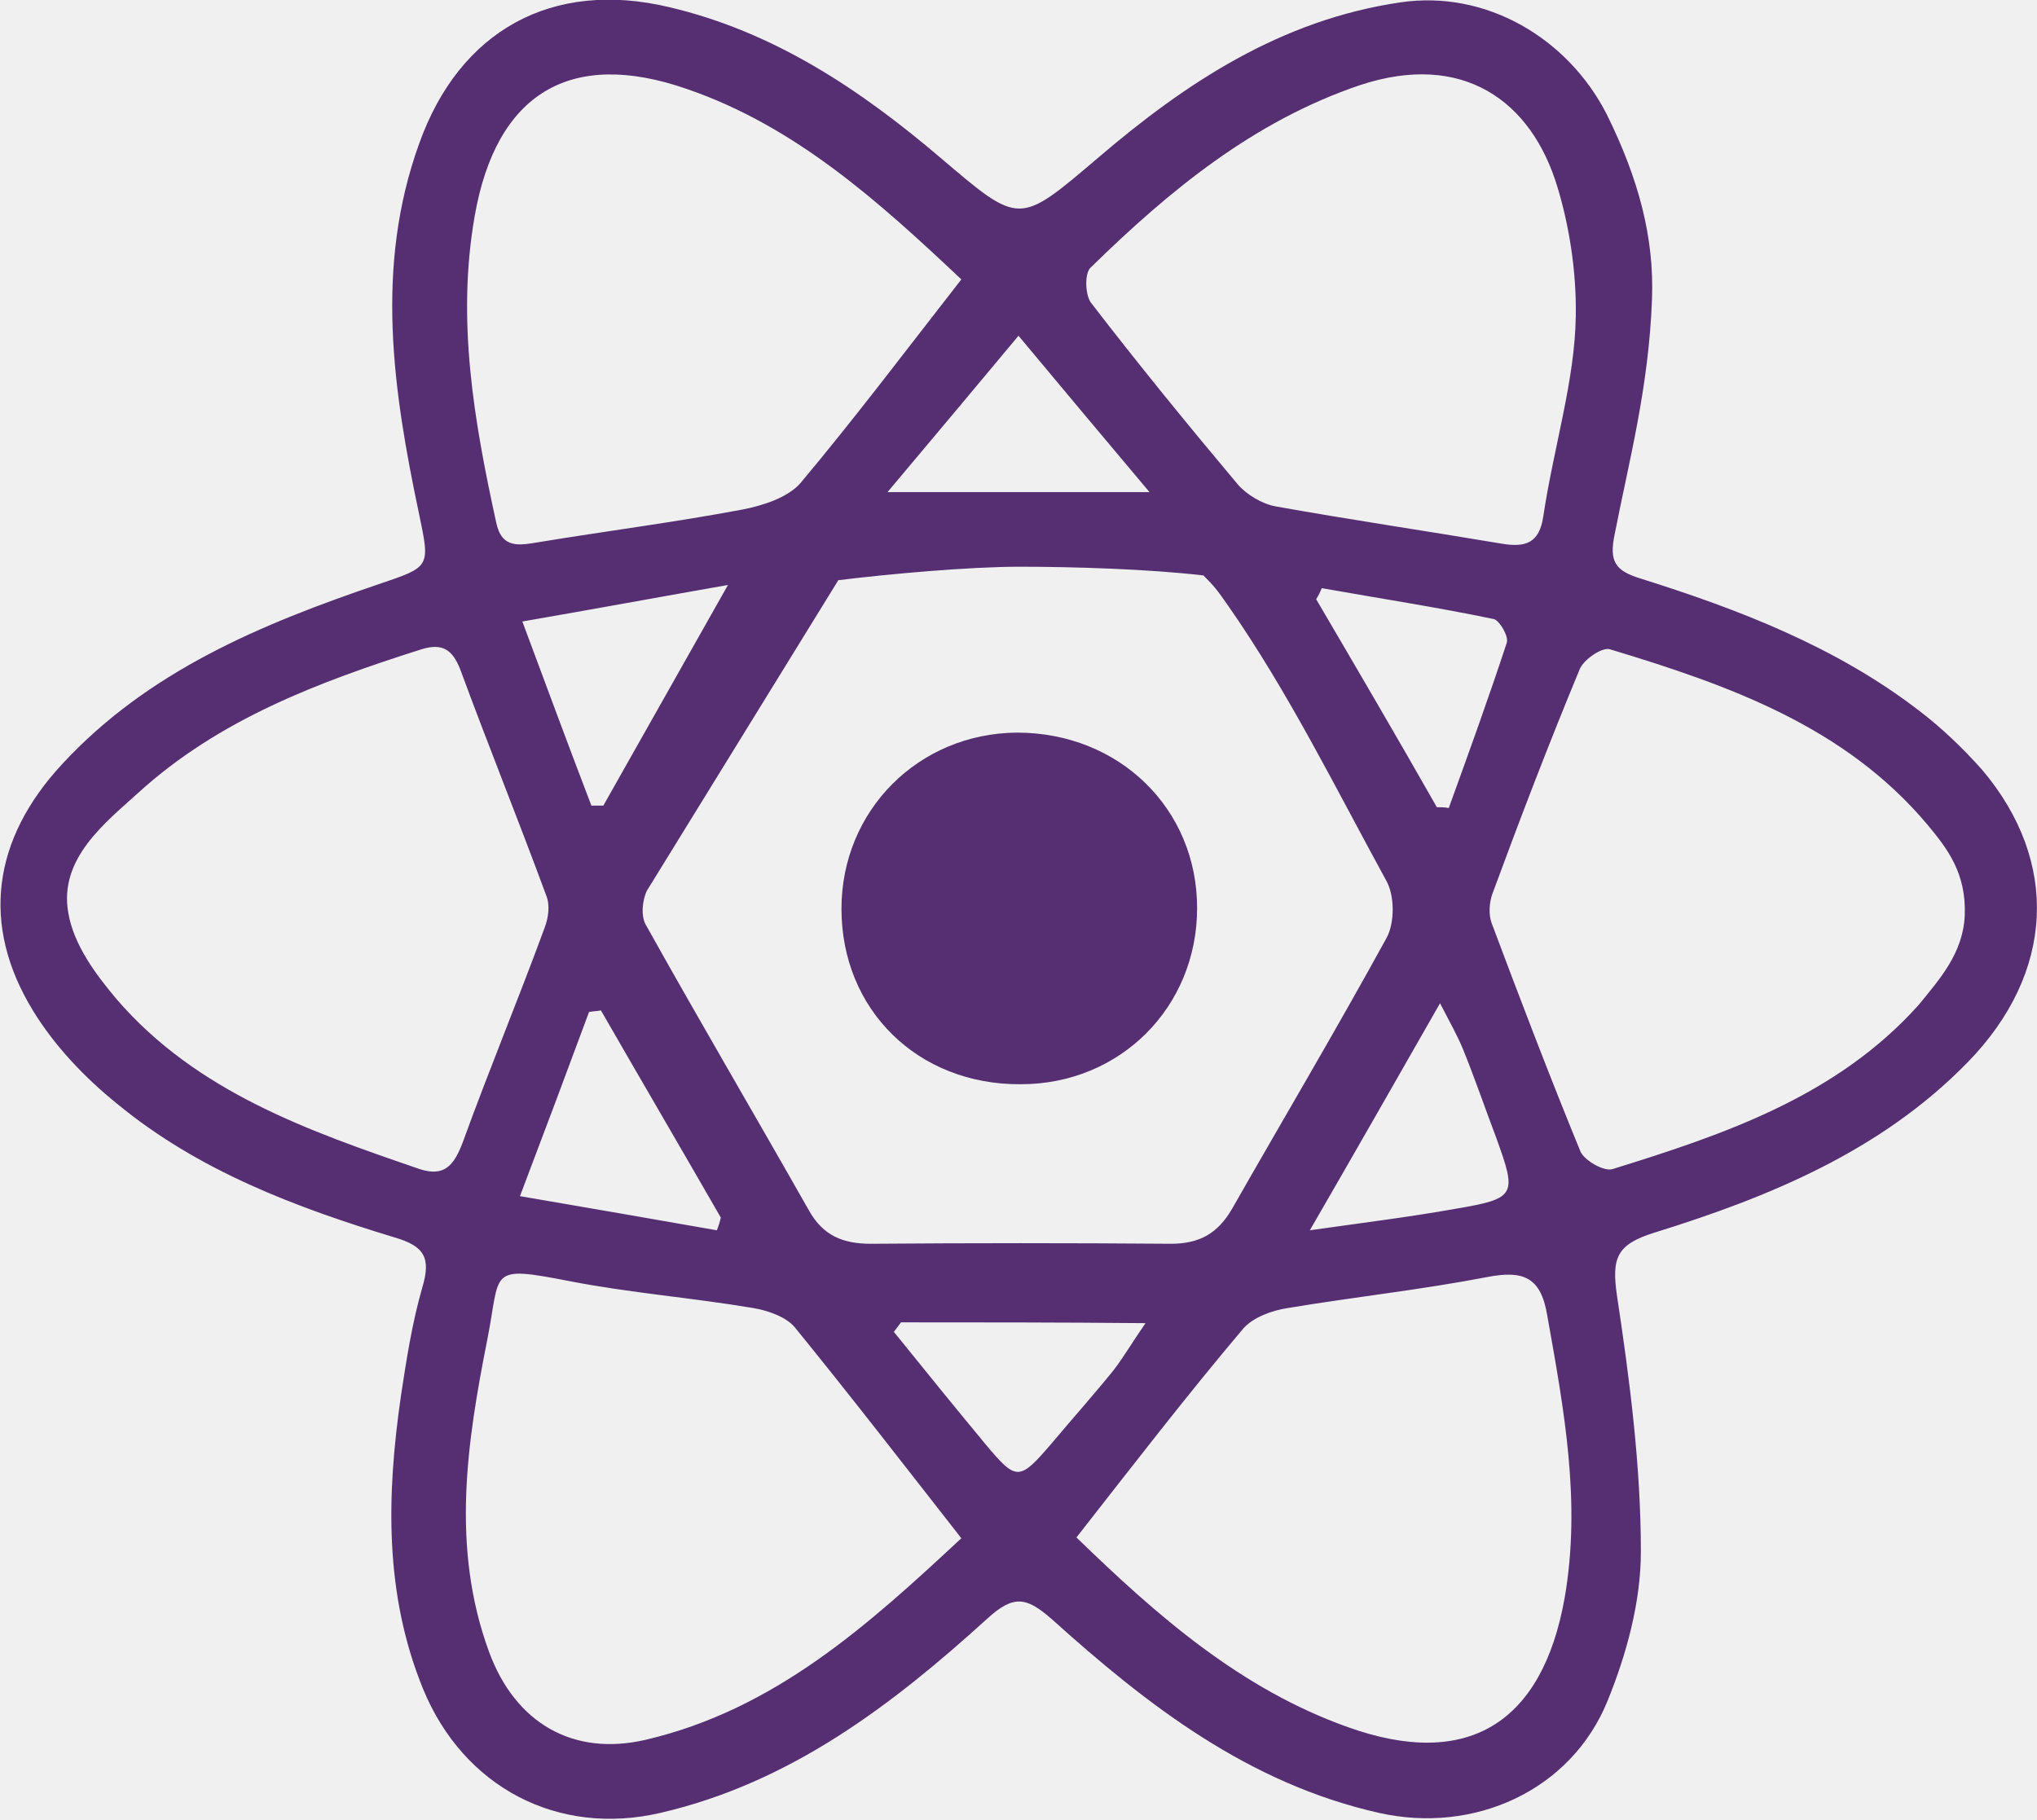
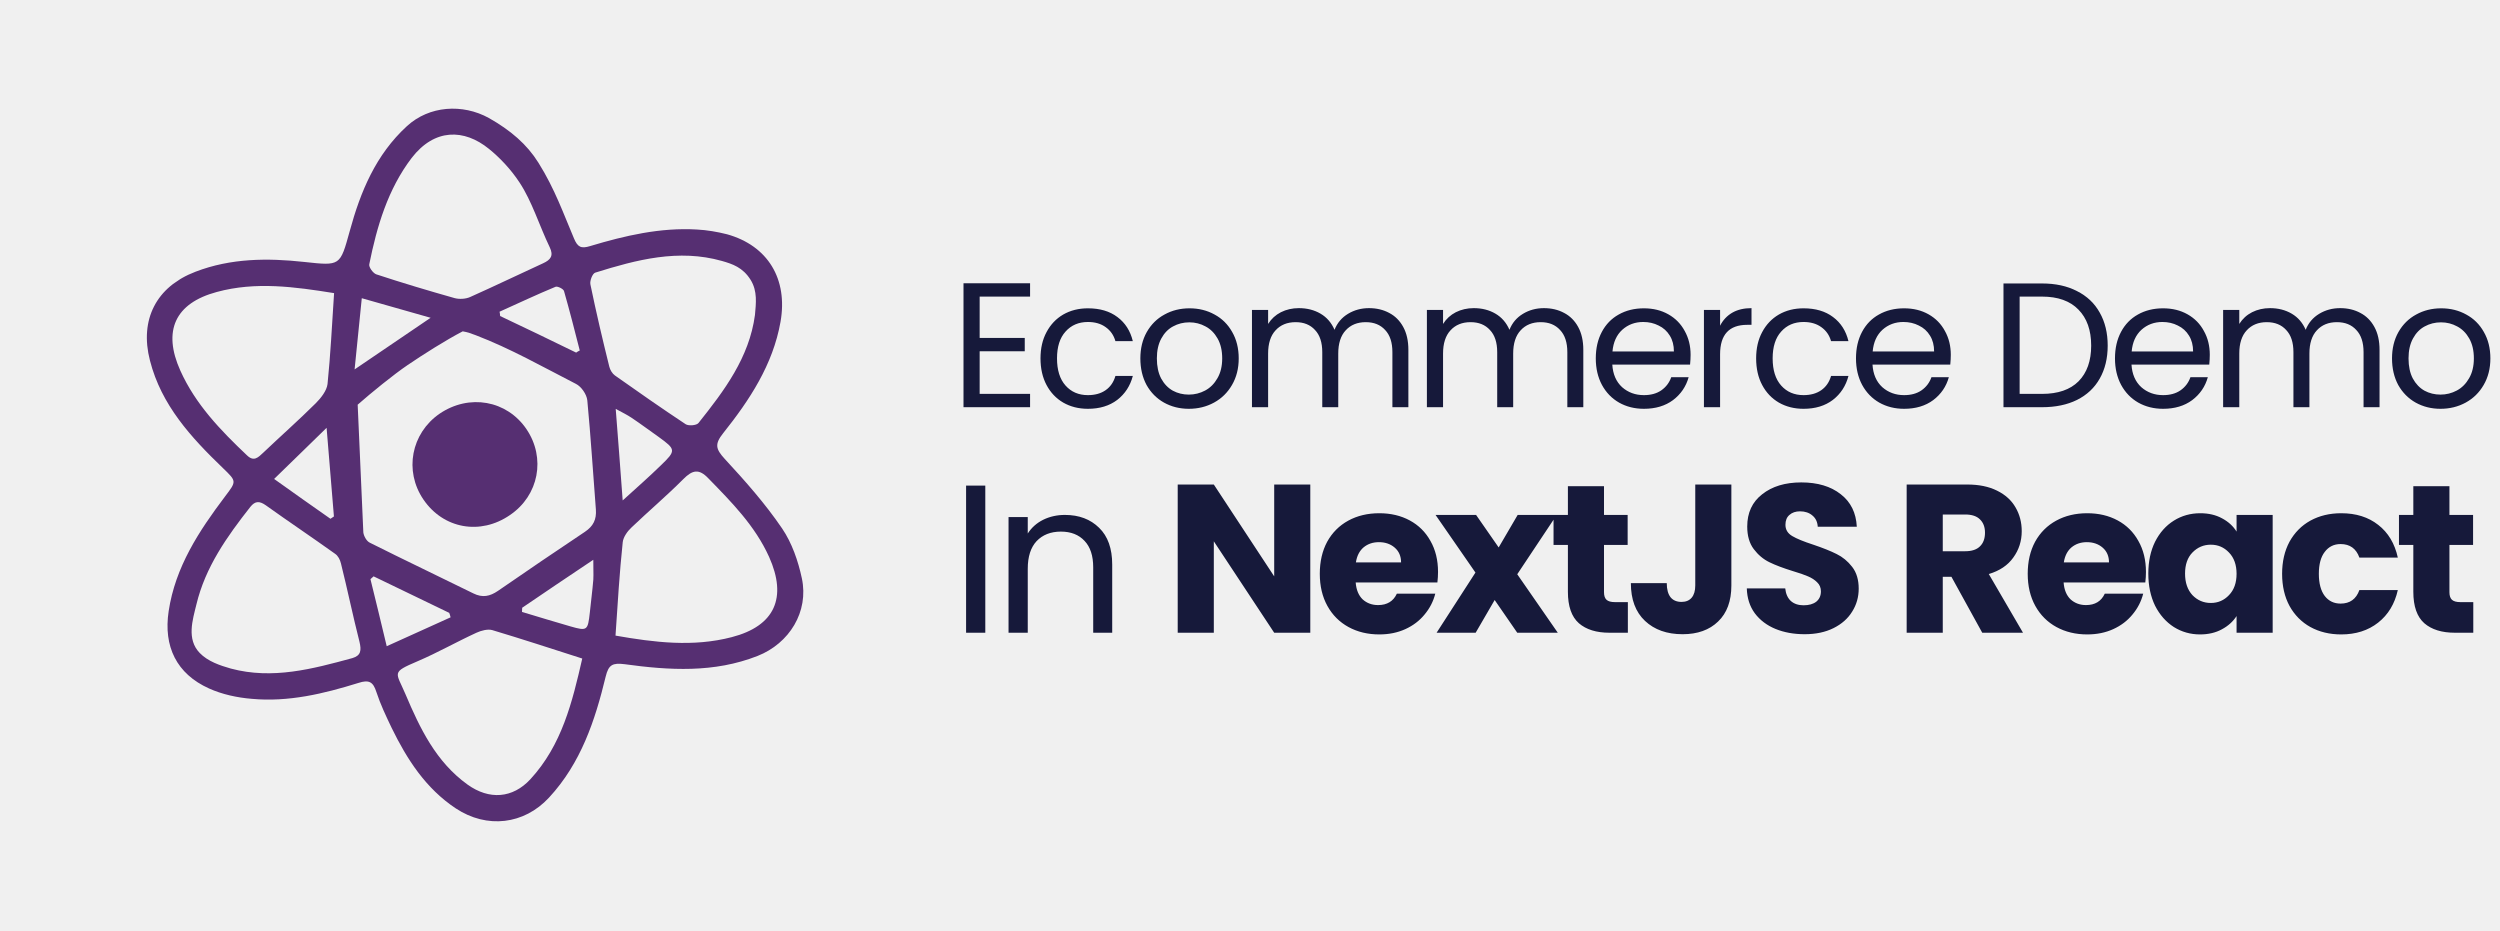
- <svg xmlns="http://www.w3.org/2000/svg" id="Layer_1" viewBox="0 0 256.6 229.2">
-   <style>.st0,.st1{fill:#562f72}</style>
-   <path class="st0" d="M208.1 37.7c-.4 11.1-2.9 20.4-4.7 29.6-.7 3.4 0 4.6 3.3 5.6 12.4 3.9 24.6 8.6 35 16.6 2.9 2.2 5.6 4.8 8 7.5 9.8 11.6 9.1 25.6-1.8 36.8-10.9 11.2-25 17-39.5 21.5-4.8 1.5-5.4 3.2-4.7 8 1.6 10.6 3 21.4 3 32.2 0 6.3-1.8 12.9-4.2 18.8-4.6 11.3-16.8 16.8-28.8 14.1-16.4-3.7-29.1-13.5-41.2-24.4-3.2-2.8-4.8-3.1-8.1-.1-12 10.9-24.8 20.7-41.2 24.5-12.9 3-24.8-3.2-29.9-15.6-4.9-12-4.6-24.4-2.8-36.9.7-4.6 1.4-9.2 2.7-13.7 1.1-3.7.3-5.2-3.5-6.3-12.5-3.8-24.7-8.4-34.9-16.8-4.1-3.3-7.9-7.3-10.6-11.7-6.7-10.9-5.1-21.7 3.6-31.1C18.7 84.5 33 78.6 47.7 73.6c6.5-2.2 6.5-2.1 5.1-8.8-3.3-15.6-5.6-31.2 0-46.7C57.9 3.8 69.6-2.6 84.3.9c13.2 3.1 24.1 10.4 34.2 19 10 8.5 9.8 8.5 19.8 0 11.1-9.5 23.1-17.4 38.1-19.6 10.8-1.6 21.1 4.5 26 14.1 4 8.1 6 15.5 5.7 23.3zM81.5 112.2c-.6 1.2-.8 3.3-.1 4.4 6.7 12 13.7 23.9 20.5 35.9 1.8 3.2 4.3 4.2 7.8 4.2 12.6-.1 25.2-.1 37.8 0 3.6 0 5.9-1.3 7.7-4.4 6.5-11.4 13.2-22.7 19.5-34.2 1-1.9 1-5.3-.1-7.2-6.4-11.7-12.3-23.7-19.9-34.6-1.4-2-1.7-2.4-3.1-3.8-6.8-.8-16.3-1.1-23.2-1.1-6.2 0-16.4.9-22.8 1.7m92.9-33.3c.1-5.8-.9-11.6-2.3-16.2-3.3-11-12-17.1-24.8-12.9-13.4 4.5-24.1 13.3-34 23-.8.7-.7 3.4 0 4.4 6 7.8 12.2 15.4 18.5 22.9 1.1 1.3 3.1 2.5 4.8 2.8 9.5 1.7 19 3.1 28.5 4.7 3 .5 4.7-.1 5.2-3.4 1.3-8.7 4-17.2 4.1-25.3zM8.6 115c.7 4.1 3.5 7.8 6.1 10.9 10.1 11.7 24.2 16.6 38.2 21.4 3.1 1 4.3-.5 5.4-3.4 3.3-9.1 7-18 10.3-27 .5-1.3.7-2.9.2-4.1-3.5-9.5-7.3-18.9-10.8-28.4-1-2.6-2.3-3.4-4.9-2.6-12.9 4.1-25.5 8.8-35.7 18.1-4.2 3.8-10 8.3-8.8 15.1zm127 78.7c10.2 9.9 20.7 19.1 34.2 23.9 15.1 5.4 24.5-.5 27.3-16.3 2.1-12.1-.1-23.8-2.2-35.6-.8-4.8-3-5.7-7.6-4.8-8.3 1.6-16.7 2.5-25.1 3.9-2 .3-4.4 1.2-5.6 2.6-7.1 8.4-13.8 17.1-21 26.3zM121.1 35.2c-10.4-9.8-20.9-19.3-34.6-24-14.7-5.1-24 .6-26.7 16-2.3 13.1-.1 25.8 2.7 38.6.7 3.4 2.9 2.9 5.4 2.5 8.5-1.4 17.1-2.5 25.6-4.1 2.6-.5 5.7-1.5 7.3-3.3 6.8-8.1 13.2-16.6 20.3-25.7zm0 158.6c-7.2-9.2-14-18-21-26.6-1.1-1.3-3.4-2.1-5.2-2.4-7.7-1.3-15.5-1.9-23.2-3.4-10.3-2-8.6-1.3-10.3 7.3-2.6 13.1-4.6 26.3.2 39.4 3.3 9 10.6 13.2 19.7 11.1 16.3-3.8 28.1-14.5 39.8-25.4zm126.4-78.5c.2-5.3-2.2-8.4-4.7-11.4-10.4-12.4-25.1-17.6-40-22.1-1-.3-3.3 1.3-3.8 2.5-3.9 9.4-7.5 18.8-11 28.3-.4 1.1-.5 2.6-.1 3.7 3.6 9.6 7.3 19.3 11.2 28.8.5 1.1 2.9 2.5 4 2.2 14.2-4.4 28.3-9.2 38.6-20.7 2.6-3.2 5.6-6.5 5.8-11.3zm-182 35.4c8.8 1.5 16.8 2.9 24.8 4.3.2-.5.4-1.1.5-1.6-5-8.7-10.1-17.4-15.1-26.1-.5.1-1 .1-1.5.2-2.7 7.3-5.4 14.5-8.7 23.2zm26.2-77c-8 1.4-17.2 3.1-25.9 4.6 3.2 8.6 5.9 15.9 8.7 23.2H76m89 53.5c7.1-1 12.7-1.7 18.3-2.7 7.7-1.3 7.8-1.7 5.2-8.9-1.4-3.7-2.7-7.5-4.2-11.2-.7-1.7-1.6-3.3-2.9-5.8-5.6 9.8-10.5 18.4-16.4 28.6zm16-53.3c.5 0 1 0 1.5.1 2.5-6.9 5-13.8 7.3-20.8.3-.8-.9-2.8-1.6-3-7.2-1.5-14.4-2.6-21.7-3.9-.2.5-.4.9-.7 1.4 5.1 8.7 10.2 17.4 15.2 26.2zm-67.5 64.9l-.9 1.2c3.8 4.7 7.6 9.4 11.5 14.1 4 4.8 4.3 4.7 8.5-.2 2.6-3.1 5.2-6 7.7-9.1 1.3-1.7 2.4-3.6 4-5.9-11-.1-20.9-.1-30.8-.1zM111.8 62h33c-5.9-7-10.9-13-16.5-19.7C122.7 49 117.7 55 111.8 62z" />
-   <path class="st1" d="M128.6 136.6c-13 .1-22.6-9.4-22.6-22.1 0-12.4 9.7-22.1 22.1-22.2 12.9 0 22.7 9.6 22.7 22.1 0 12.5-9.7 22.2-22.2 22.2z" />
+ <svg xmlns="http://www.w3.org/2000/svg" width="521" height="194" viewBox="0 0 521 194" fill="none">
+   <g clip-path="url(#clip0_2_11)">
+     <path d="M112.211 33.917C115.638 39.377 117.471 44.657 119.606 49.661C120.379 51.522 121.106 51.87 123.017 51.274C130.242 49.103 137.633 47.382 145.235 47.831C147.345 47.942 149.489 48.31 151.522 48.824C160.01 51.197 164.239 58.148 162.658 67.08C161.076 76.012 156.198 83.394 150.703 90.283C148.888 92.569 149.154 93.581 151.055 95.657C155.28 100.225 159.474 104.954 162.996 110.139C165.05 113.164 166.338 116.92 167.11 120.535C168.586 127.461 164.522 134.08 157.88 136.697C148.799 140.268 139.505 139.704 130.141 138.416C127.692 138.116 126.826 138.493 126.22 141.01C124.012 150.156 121.062 159.036 114.427 166.208C109.212 171.855 101.476 172.759 94.984 168.468C88.718 164.304 84.819 158.253 81.607 151.664C80.443 149.227 79.279 146.79 78.436 144.206C77.757 142.071 76.884 141.611 74.701 142.322C67.46 144.574 60.102 146.344 52.466 145.637C49.421 145.389 46.292 144.708 43.561 143.476C36.789 140.427 34.036 134.72 35.148 127.369C36.533 118.149 41.475 110.653 46.903 103.459C49.307 100.283 49.339 100.331 46.482 97.571C39.811 91.157 33.619 84.416 31.254 75.148C29.039 66.619 32.57 59.731 40.769 56.618C48.118 53.802 55.732 53.753 63.386 54.588C70.959 55.408 70.863 55.474 72.892 48.132C75.124 39.951 78.31 32.244 84.794 26.297C89.458 22.007 96.393 21.577 101.876 24.588C106.438 27.173 109.811 30.074 112.211 33.917V33.917ZM75.719 110.97C75.822 111.742 76.411 112.816 77.106 113.116C84.236 116.693 91.477 120.124 98.655 123.668C100.563 124.617 102.09 124.282 103.77 123.141C109.787 118.984 115.837 114.875 121.919 110.815C123.648 109.641 124.328 108.266 124.182 106.191C123.585 98.598 123.117 90.987 122.392 83.411C122.252 82.173 121.144 80.541 119.996 79.987C113.108 76.456 106.362 72.619 99.158 69.864C97.834 69.36 97.559 69.266 96.431 69.05C92.905 70.883 88.246 73.837 84.933 76.087C81.956 78.109 77.352 81.867 74.54 84.338L75.719 110.97ZM108.286 38.056C106.443 35.238 104.071 32.779 101.899 31.027C96.728 26.822 90.561 26.73 85.785 32.921C80.819 39.451 78.551 47.165 76.96 55.051C76.805 55.648 77.733 56.912 78.395 57.164C83.82 58.952 89.275 60.579 94.745 62.126C95.697 62.392 97.049 62.316 97.963 61.905C103.079 59.623 108.097 57.198 113.18 54.868C114.783 54.13 115.404 53.288 114.568 51.54C112.355 46.939 110.879 41.977 108.286 38.056V38.056ZM41.63 136.087C43.303 137.827 45.854 138.691 48.113 139.331C56.778 141.655 65.146 139.41 73.433 137.15C75.247 136.619 75.334 135.507 74.917 133.756C73.534 128.311 72.408 122.831 71.058 117.434C70.874 116.647 70.448 115.813 69.817 115.4C65.038 111.98 60.149 108.706 55.37 105.286C54.042 104.364 53.157 104.403 52.17 105.635C47.313 111.81 42.796 118.176 40.931 125.967C40.154 129.161 38.836 133.213 41.63 136.087V136.087ZM128.271 132.46C136.397 133.887 144.438 134.881 152.485 132.783C161.496 130.452 164.086 124.554 160.278 116.055C157.34 109.56 152.469 104.66 147.613 99.679C145.663 97.635 144.314 97.921 142.398 99.853C138.935 103.327 135.195 106.499 131.619 109.91C130.756 110.706 129.897 111.921 129.778 112.985C129.108 119.333 128.728 125.695 128.271 132.46V132.46ZM69.623 61.087C61.434 59.773 53.295 58.635 45.184 60.846C36.463 63.191 33.857 68.96 37.582 77.235C40.75 84.275 45.947 89.655 51.466 94.888C52.91 96.292 53.804 95.335 54.874 94.327C58.498 90.883 62.269 87.551 65.828 84.011C66.913 82.923 68.076 81.432 68.257 80.046C68.881 73.939 69.182 67.771 69.623 61.087V61.087ZM121.342 137.237C114.885 135.167 108.75 133.159 102.585 131.313C101.633 131.047 100.267 131.413 99.305 131.856C95.184 133.743 91.244 135.998 87.057 137.789C81.46 140.188 82.504 139.969 84.492 144.653C87.516 151.79 90.86 158.78 97.436 163.505C101.956 166.75 106.83 166.386 110.515 162.411C117.102 155.271 119.278 146.285 121.342 137.237ZM156.433 58.328C154.801 55.718 152.637 55.012 150.459 54.386C141.422 51.824 132.668 54.121 124.047 56.819C123.469 57.001 122.886 58.52 123.037 59.259C124.23 65.044 125.567 70.731 126.984 76.434C127.151 77.092 127.592 77.845 128.143 78.243C133.002 81.678 137.941 85.129 142.912 88.418C143.511 88.784 145.119 88.673 145.55 88.171C150.933 81.427 156.138 74.525 157.333 65.644C157.538 63.26 157.902 60.697 156.433 58.328ZM80.591 134.673C85.306 132.524 89.603 130.587 93.901 128.651C93.834 128.346 93.734 127.992 93.619 127.72C88.382 125.173 83.096 122.659 77.858 120.112C77.651 120.323 77.411 120.486 77.203 120.697C78.287 125.083 79.339 129.42 80.591 134.673V134.673ZM68.062 89.159C64.677 92.44 60.814 96.256 57.126 99.813C61.467 102.899 65.144 105.524 68.869 108.116L69.589 107.627L68.062 89.159ZM129.767 104.292C132.85 101.496 135.311 99.334 137.673 97.028C140.947 93.893 140.864 93.668 137.268 91.059C135.389 89.739 133.526 88.338 131.599 87.051C130.709 86.463 129.755 85.988 128.315 85.212C128.822 91.743 129.274 97.47 129.767 104.292V104.292ZM120.069 73.483C120.309 73.32 120.549 73.157 120.822 73.042C119.772 68.913 118.722 64.785 117.544 60.674C117.427 60.192 116.199 59.623 115.797 59.756C111.851 61.383 108.036 63.203 104.107 64.959C104.174 65.265 104.208 65.522 104.227 65.86C109.513 68.374 114.799 70.888 120.069 73.483V73.483ZM108.823 126.655L108.782 127.525C112.139 128.542 115.496 129.56 118.902 130.545C122.387 131.545 122.499 131.399 122.918 127.677C123.155 125.341 123.458 123.1 123.647 120.797C123.717 119.556 123.626 118.285 123.644 116.659C118.33 120.198 113.576 123.427 108.823 126.655V126.655ZM73.897 76.987L89.742 66.226C84.626 64.789 80.269 63.538 75.396 62.148C74.892 67.191 74.448 71.702 73.897 76.987Z" fill="#562F72" />
+     <path d="M106.29 107.327C100.081 111.614 92.374 110.183 88.232 104.086C84.189 98.132 85.683 90.311 91.604 86.22C97.798 82.013 105.634 83.427 109.71 89.428C113.786 95.43 112.292 103.251 106.29 107.327Z" fill="#562F72" />
+   </g>
+   <path d="M204.16 61.811V70.432H213.558V73.207H204.16V82.087H214.668V84.862H200.793V59.036H214.668V61.811H204.16ZM216.84 74.687C216.84 72.59 217.259 70.765 218.098 69.211C218.937 67.632 220.096 66.411 221.576 65.548C223.081 64.684 224.795 64.253 226.719 64.253C229.21 64.253 231.258 64.857 232.861 66.066C234.489 67.274 235.562 68.952 236.08 71.098H232.454C232.109 69.864 231.43 68.89 230.419 68.175C229.432 67.459 228.199 67.102 226.719 67.102C224.795 67.102 223.241 67.768 222.057 69.1C220.873 70.407 220.281 72.269 220.281 74.687C220.281 77.129 220.873 79.016 222.057 80.348C223.241 81.68 224.795 82.346 226.719 82.346C228.199 82.346 229.432 82 230.419 81.31C231.406 80.619 232.084 79.632 232.454 78.35H236.08C235.537 80.422 234.452 82.087 232.824 83.345C231.196 84.578 229.161 85.195 226.719 85.195C224.795 85.195 223.081 84.763 221.576 83.9C220.096 83.036 218.937 81.815 218.098 80.237C217.259 78.658 216.84 76.808 216.84 74.687ZM247.751 85.195C245.851 85.195 244.125 84.763 242.571 83.9C241.041 83.036 239.833 81.815 238.945 80.237C238.081 78.633 237.65 76.783 237.65 74.687C237.65 72.615 238.094 70.789 238.982 69.211C239.894 67.607 241.128 66.386 242.682 65.548C244.236 64.684 245.975 64.253 247.899 64.253C249.823 64.253 251.562 64.684 253.116 65.548C254.67 66.386 255.891 67.595 256.779 69.174C257.691 70.752 258.148 72.59 258.148 74.687C258.148 76.783 257.679 78.633 256.742 80.237C255.829 81.815 254.583 83.036 253.005 83.9C251.426 84.763 249.675 85.195 247.751 85.195ZM247.751 82.235C248.959 82.235 250.094 81.951 251.155 81.384C252.215 80.816 253.066 79.965 253.708 78.831C254.374 77.696 254.707 76.315 254.707 74.687C254.707 73.059 254.386 71.677 253.745 70.543C253.103 69.408 252.265 68.569 251.229 68.027C250.193 67.459 249.07 67.176 247.862 67.176C246.628 67.176 245.494 67.459 244.458 68.027C243.446 68.569 242.632 69.408 242.016 70.543C241.399 71.677 241.091 73.059 241.091 74.687C241.091 76.339 241.387 77.733 241.979 78.868C242.595 80.002 243.409 80.853 244.421 81.421C245.432 81.963 246.542 82.235 247.751 82.235ZM285.292 64.216C286.871 64.216 288.277 64.549 289.51 65.215C290.744 65.856 291.718 66.83 292.433 68.138C293.149 69.445 293.506 71.036 293.506 72.911V84.862H290.176V73.392C290.176 71.369 289.671 69.827 288.659 68.767C287.673 67.681 286.328 67.139 284.626 67.139C282.875 67.139 281.481 67.706 280.445 68.841C279.409 69.951 278.891 71.566 278.891 73.688V84.862H275.561V73.392C275.561 71.369 275.056 69.827 274.044 68.767C273.058 67.681 271.713 67.139 270.011 67.139C268.26 67.139 266.866 67.706 265.83 68.841C264.794 69.951 264.276 71.566 264.276 73.688V84.862H260.909V64.586H264.276V67.509C264.942 66.448 265.83 65.634 266.94 65.067C268.075 64.499 269.321 64.216 270.677 64.216C272.379 64.216 273.884 64.598 275.191 65.363C276.499 66.127 277.473 67.25 278.114 68.73C278.682 67.299 279.619 66.189 280.926 65.4C282.234 64.61 283.689 64.216 285.292 64.216ZM321.748 64.216C323.326 64.216 324.732 64.549 325.966 65.215C327.199 65.856 328.173 66.83 328.889 68.138C329.604 69.445 329.962 71.036 329.962 72.911V84.862H326.632V73.392C326.632 71.369 326.126 69.827 325.115 68.767C324.128 67.681 322.784 67.139 321.082 67.139C319.33 67.139 317.937 67.706 316.901 68.841C315.865 69.951 315.347 71.566 315.347 73.688V84.862H312.017V73.392C312.017 71.369 311.511 69.827 310.5 68.767C309.513 67.681 308.169 67.139 306.467 67.139C304.715 67.139 303.322 67.706 302.286 68.841C301.25 69.951 300.732 71.566 300.732 73.688V84.862H297.365V64.586H300.732V67.509C301.398 66.448 302.286 65.634 303.396 65.067C304.53 64.499 305.776 64.216 307.133 64.216C308.835 64.216 310.339 64.598 311.647 65.363C312.954 66.127 313.928 67.25 314.57 68.73C315.137 67.299 316.074 66.189 317.382 65.4C318.689 64.61 320.144 64.216 321.748 64.216ZM352.32 73.947C352.32 74.588 352.283 75.266 352.209 75.982H336.003C336.126 77.98 336.804 79.546 338.038 80.681C339.296 81.791 340.813 82.346 342.589 82.346C344.044 82.346 345.253 82.013 346.215 81.347C347.201 80.656 347.892 79.743 348.287 78.609H351.913C351.37 80.557 350.285 82.148 348.657 83.382C347.029 84.59 345.006 85.195 342.589 85.195C340.665 85.195 338.938 84.763 337.409 83.9C335.904 83.036 334.72 81.815 333.857 80.237C332.993 78.633 332.562 76.783 332.562 74.687C332.562 72.59 332.981 70.752 333.82 69.174C334.658 67.595 335.83 66.386 337.335 65.548C338.864 64.684 340.615 64.253 342.589 64.253C344.513 64.253 346.215 64.672 347.695 65.511C349.175 66.349 350.309 67.509 351.099 68.989C351.913 70.444 352.32 72.097 352.32 73.947ZM348.842 73.244C348.842 71.961 348.558 70.863 347.991 69.951C347.423 69.013 346.646 68.31 345.66 67.842C344.698 67.348 343.625 67.102 342.441 67.102C340.739 67.102 339.283 67.644 338.075 68.73C336.891 69.815 336.212 71.32 336.04 73.244H348.842ZM358.466 67.879C359.058 66.719 359.897 65.819 360.982 65.178C362.092 64.536 363.436 64.216 365.015 64.216V67.694H364.127C360.353 67.694 358.466 69.741 358.466 73.836V84.862H355.099V64.586H358.466V67.879ZM365.979 74.687C365.979 72.59 366.398 70.765 367.237 69.211C368.075 67.632 369.235 66.411 370.715 65.548C372.219 64.684 373.934 64.253 375.858 64.253C378.349 64.253 380.396 64.857 382 66.066C383.628 67.274 384.701 68.952 385.219 71.098H381.593C381.247 69.864 380.569 68.89 379.558 68.175C378.571 67.459 377.338 67.102 375.858 67.102C373.934 67.102 372.38 67.768 371.196 69.1C370.012 70.407 369.42 72.269 369.42 74.687C369.42 77.129 370.012 79.016 371.196 80.348C372.38 81.68 373.934 82.346 375.858 82.346C377.338 82.346 378.571 82 379.558 81.31C380.544 80.619 381.223 79.632 381.593 78.35H385.219C384.676 80.422 383.591 82.087 381.963 83.345C380.335 84.578 378.3 85.195 375.858 85.195C373.934 85.195 372.219 84.763 370.715 83.9C369.235 83.036 368.075 81.815 367.237 80.237C366.398 78.658 365.979 76.808 365.979 74.687ZM406.546 73.947C406.546 74.588 406.509 75.266 406.435 75.982H390.229C390.353 77.98 391.031 79.546 392.264 80.681C393.522 81.791 395.039 82.346 396.815 82.346C398.271 82.346 399.479 82.013 400.441 81.347C401.428 80.656 402.119 79.743 402.513 78.609H406.139C405.597 80.557 404.511 82.148 402.883 83.382C401.255 84.59 399.233 85.195 396.815 85.195C394.891 85.195 393.165 84.763 391.635 83.9C390.131 83.036 388.947 81.815 388.083 80.237C387.22 78.633 386.788 76.783 386.788 74.687C386.788 72.59 387.208 70.752 388.046 69.174C388.885 67.595 390.057 66.386 391.561 65.548C393.091 64.684 394.842 64.253 396.815 64.253C398.739 64.253 400.441 64.672 401.921 65.511C403.401 66.349 404.536 67.509 405.325 68.989C406.139 70.444 406.546 72.097 406.546 73.947ZM403.068 73.244C403.068 71.961 402.785 70.863 402.217 69.951C401.65 69.013 400.873 68.31 399.886 67.842C398.924 67.348 397.851 67.102 396.667 67.102C394.965 67.102 393.51 67.644 392.301 68.73C391.117 69.815 390.439 71.32 390.266 73.244H403.068ZM425.554 59.073C428.366 59.073 430.796 59.603 432.843 60.664C434.915 61.7 436.494 63.192 437.579 65.141C438.689 67.089 439.244 69.383 439.244 72.023C439.244 74.662 438.689 76.956 437.579 78.905C436.494 80.829 434.915 82.309 432.843 83.345C430.796 84.356 428.366 84.862 425.554 84.862H417.525V59.073H425.554ZM425.554 82.087C428.884 82.087 431.425 81.211 433.176 79.46C434.927 77.684 435.803 75.205 435.803 72.023C435.803 68.816 434.915 66.312 433.139 64.512C431.388 62.711 428.859 61.811 425.554 61.811H420.892V82.087H425.554ZM460.52 73.947C460.52 74.588 460.483 75.266 460.409 75.982H444.203C444.326 77.98 445.005 79.546 446.238 80.681C447.496 81.791 449.013 82.346 450.789 82.346C452.244 82.346 453.453 82.013 454.415 81.347C455.402 80.656 456.092 79.743 456.487 78.609H460.113C459.57 80.557 458.485 82.148 456.857 83.382C455.229 84.59 453.206 85.195 450.789 85.195C448.865 85.195 447.138 84.763 445.609 83.9C444.104 83.036 442.92 81.815 442.057 80.237C441.194 78.633 440.762 76.783 440.762 74.687C440.762 72.59 441.181 70.752 442.02 69.174C442.859 67.595 444.03 66.386 445.535 65.548C447.064 64.684 448.816 64.253 450.789 64.253C452.713 64.253 454.415 64.672 455.895 65.511C457.375 66.349 458.51 67.509 459.299 68.989C460.113 70.444 460.52 72.097 460.52 73.947ZM457.042 73.244C457.042 71.961 456.758 70.863 456.191 69.951C455.624 69.013 454.847 68.31 453.86 67.842C452.898 67.348 451.825 67.102 450.641 67.102C448.939 67.102 447.484 67.644 446.275 68.73C445.091 69.815 444.413 71.32 444.24 73.244H457.042ZM487.682 64.216C489.261 64.216 490.667 64.549 491.9 65.215C493.134 65.856 494.108 66.83 494.823 68.138C495.539 69.445 495.896 71.036 495.896 72.911V84.862H492.566V73.392C492.566 71.369 492.061 69.827 491.049 68.767C490.063 67.681 488.718 67.139 487.016 67.139C485.265 67.139 483.871 67.706 482.835 68.841C481.799 69.951 481.281 71.566 481.281 73.688V84.862H477.951V73.392C477.951 71.369 477.446 69.827 476.434 68.767C475.448 67.681 474.103 67.139 472.401 67.139C470.65 67.139 469.256 67.706 468.22 68.841C467.184 69.951 466.666 71.566 466.666 73.688V84.862H463.299V64.586H466.666V67.509C467.332 66.448 468.22 65.634 469.33 65.067C470.465 64.499 471.711 64.216 473.067 64.216C474.769 64.216 476.274 64.598 477.581 65.363C478.889 66.127 479.863 67.25 480.504 68.73C481.072 67.299 482.009 66.189 483.316 65.4C484.624 64.61 486.079 64.216 487.682 64.216ZM508.598 85.195C506.698 85.195 504.972 84.763 503.418 83.9C501.888 83.036 500.68 81.815 499.792 80.237C498.928 78.633 498.497 76.783 498.497 74.687C498.497 72.615 498.941 70.789 499.829 69.211C500.741 67.607 501.975 66.386 503.529 65.548C505.083 64.684 506.822 64.253 508.746 64.253C510.67 64.253 512.409 64.684 513.963 65.548C515.517 66.386 516.738 67.595 517.626 69.174C518.538 70.752 518.995 72.59 518.995 74.687C518.995 76.783 518.526 78.633 517.589 80.237C516.676 81.815 515.43 83.036 513.852 83.9C512.273 84.763 510.522 85.195 508.598 85.195ZM508.598 82.235C509.806 82.235 510.941 81.951 512.002 81.384C513.062 80.816 513.913 79.965 514.555 78.831C515.221 77.696 515.554 76.315 515.554 74.687C515.554 73.059 515.233 71.677 514.592 70.543C513.95 69.408 513.112 68.569 512.076 68.027C511.04 67.459 509.917 67.176 508.709 67.176C507.475 67.176 506.341 67.459 505.305 68.027C504.293 68.569 503.479 69.408 502.863 70.543C502.246 71.677 501.938 73.059 501.938 74.687C501.938 76.339 502.234 77.733 502.826 78.868C503.442 80.002 504.256 80.853 505.268 81.421C506.279 81.963 507.389 82.235 508.598 82.235ZM205.336 101.194V131.862H201.332V101.194H205.336ZM221.928 107.31C224.862 107.31 227.238 108.204 229.056 109.994C230.875 111.754 231.784 114.306 231.784 117.65V131.862H227.824V118.222C227.824 115.816 227.223 113.983 226.02 112.722C224.818 111.431 223.175 110.786 221.092 110.786C218.98 110.786 217.294 111.446 216.032 112.766C214.8 114.086 214.184 116.007 214.184 118.53V131.862H210.18V107.75H214.184V111.182C214.976 109.95 216.047 108.996 217.396 108.322C218.775 107.647 220.286 107.31 221.928 107.31ZM273.067 131.862H265.543L252.959 112.81V131.862H245.435V100.974H252.959L265.543 120.114V100.974H273.067V131.862ZM299.685 119.19C299.685 119.894 299.641 120.627 299.553 121.39H282.525C282.643 122.915 283.127 124.088 283.977 124.91C284.857 125.702 285.928 126.098 287.189 126.098C289.067 126.098 290.372 125.306 291.105 123.722H299.113C298.703 125.335 297.955 126.787 296.869 128.078C295.813 129.368 294.479 130.38 292.865 131.114C291.252 131.847 289.448 132.214 287.453 132.214C285.048 132.214 282.907 131.7 281.029 130.674C279.152 129.647 277.685 128.18 276.629 126.274C275.573 124.367 275.045 122.138 275.045 119.586C275.045 117.034 275.559 114.804 276.585 112.898C277.641 110.991 279.108 109.524 280.985 108.498C282.863 107.471 285.019 106.958 287.453 106.958C289.829 106.958 291.941 107.456 293.789 108.454C295.637 109.451 297.075 110.874 298.101 112.722C299.157 114.57 299.685 116.726 299.685 119.19ZM291.985 117.21C291.985 115.919 291.545 114.892 290.665 114.13C289.785 113.367 288.685 112.986 287.365 112.986C286.104 112.986 285.033 113.352 284.153 114.086C283.303 114.819 282.775 115.86 282.569 117.21H291.985ZM316.195 131.862L311.487 125.042L307.527 131.862H299.387L307.483 119.322L299.167 107.31H307.615L312.323 114.086L316.283 107.31H324.423L316.195 119.674L324.643 131.862H316.195ZM339.246 125.482V131.862H335.418C332.69 131.862 330.563 131.202 329.038 129.882C327.512 128.532 326.75 126.347 326.75 123.326V113.558H323.758V107.31H326.75V101.326H334.274V107.31H339.202V113.558H334.274V123.414C334.274 124.147 334.45 124.675 334.802 124.998C335.154 125.32 335.74 125.482 336.562 125.482H339.246ZM360.817 100.974V122.006C360.817 125.262 359.893 127.77 358.045 129.53C356.226 131.29 353.762 132.17 350.653 132.17C347.397 132.17 344.786 131.246 342.821 129.398C340.855 127.55 339.873 124.924 339.873 121.522H347.353C347.353 122.812 347.617 123.795 348.145 124.47C348.673 125.115 349.435 125.438 350.433 125.438C351.342 125.438 352.046 125.144 352.545 124.558C353.043 123.971 353.293 123.12 353.293 122.006V100.974H360.817ZM376.09 132.17C373.832 132.17 371.808 131.803 370.018 131.07C368.229 130.336 366.792 129.251 365.706 127.814C364.65 126.376 364.093 124.646 364.034 122.622H372.042C372.16 123.766 372.556 124.646 373.23 125.262C373.905 125.848 374.785 126.142 375.87 126.142C376.985 126.142 377.865 125.892 378.51 125.394C379.156 124.866 379.478 124.147 379.478 123.238C379.478 122.475 379.214 121.844 378.686 121.346C378.188 120.847 377.557 120.436 376.794 120.114C376.061 119.791 375.005 119.424 373.626 119.014C371.632 118.398 370.004 117.782 368.742 117.166C367.481 116.55 366.396 115.64 365.486 114.438C364.577 113.235 364.122 111.666 364.122 109.73C364.122 106.855 365.164 104.611 367.246 102.998C369.329 101.355 372.042 100.534 375.386 100.534C378.789 100.534 381.532 101.355 383.614 102.998C385.697 104.611 386.812 106.87 386.958 109.774H378.818C378.76 108.776 378.393 107.999 377.718 107.442C377.044 106.855 376.178 106.562 375.122 106.562C374.213 106.562 373.48 106.811 372.922 107.31C372.365 107.779 372.086 108.468 372.086 109.378C372.086 110.375 372.556 111.152 373.494 111.71C374.433 112.267 375.9 112.868 377.894 113.514C379.889 114.188 381.502 114.834 382.734 115.45C383.996 116.066 385.081 116.96 385.99 118.134C386.9 119.307 387.354 120.818 387.354 122.666C387.354 124.426 386.9 126.024 385.99 127.462C385.11 128.899 383.82 130.043 382.118 130.894C380.417 131.744 378.408 132.17 376.09 132.17ZM413.101 131.862L406.677 120.202H404.873V131.862H397.349V100.974H409.977C412.411 100.974 414.479 101.399 416.181 102.25C417.911 103.1 419.202 104.274 420.053 105.77C420.903 107.236 421.329 108.879 421.329 110.698C421.329 112.751 420.742 114.584 419.569 116.198C418.425 117.811 416.723 118.955 414.465 119.63L421.593 131.862H413.101ZM404.873 114.878H409.537C410.915 114.878 411.942 114.54 412.617 113.866C413.321 113.191 413.673 112.238 413.673 111.006C413.673 109.832 413.321 108.908 412.617 108.234C411.942 107.559 410.915 107.222 409.537 107.222H404.873V114.878ZM447.216 119.19C447.216 119.894 447.172 120.627 447.084 121.39H430.056C430.173 122.915 430.657 124.088 431.508 124.91C432.388 125.702 433.459 126.098 434.72 126.098C436.597 126.098 437.903 125.306 438.636 123.722H446.644C446.233 125.335 445.485 126.787 444.4 128.078C443.344 129.368 442.009 130.38 440.396 131.114C438.783 131.847 436.979 132.214 434.984 132.214C432.579 132.214 430.437 131.7 428.56 130.674C426.683 129.647 425.216 128.18 424.16 126.274C423.104 124.367 422.576 122.138 422.576 119.586C422.576 117.034 423.089 114.804 424.116 112.898C425.172 110.991 426.639 109.524 428.516 108.498C430.393 107.471 432.549 106.958 434.984 106.958C437.36 106.958 439.472 107.456 441.32 108.454C443.168 109.451 444.605 110.874 445.632 112.722C446.688 114.57 447.216 116.726 447.216 119.19ZM439.516 117.21C439.516 115.919 439.076 114.892 438.196 114.13C437.316 113.367 436.216 112.986 434.896 112.986C433.635 112.986 432.564 113.352 431.684 114.086C430.833 114.819 430.305 115.86 430.1 117.21H439.516ZM447.709 119.542C447.709 117.019 448.178 114.804 449.117 112.898C450.085 110.991 451.39 109.524 453.033 108.498C454.676 107.471 456.509 106.958 458.533 106.958C460.264 106.958 461.774 107.31 463.065 108.014C464.385 108.718 465.397 109.642 466.101 110.786V107.31H473.625V131.862H466.101V128.386C465.368 129.53 464.341 130.454 463.021 131.158C461.73 131.862 460.22 132.214 458.489 132.214C456.494 132.214 454.676 131.7 453.033 130.674C451.39 129.618 450.085 128.136 449.117 126.23C448.178 124.294 447.709 122.064 447.709 119.542ZM466.101 119.586C466.101 117.708 465.573 116.227 464.517 115.142C463.49 114.056 462.229 113.514 460.733 113.514C459.237 113.514 457.961 114.056 456.905 115.142C455.878 116.198 455.365 117.664 455.365 119.542C455.365 121.419 455.878 122.915 456.905 124.03C457.961 125.115 459.237 125.658 460.733 125.658C462.229 125.658 463.49 125.115 464.517 124.03C465.573 122.944 466.101 121.463 466.101 119.586ZM475.592 119.586C475.592 117.034 476.106 114.804 477.132 112.898C478.188 110.991 479.64 109.524 481.488 108.498C483.366 107.471 485.507 106.958 487.912 106.958C490.992 106.958 493.559 107.764 495.612 109.378C497.695 110.991 499.059 113.264 499.704 116.198H491.696C491.022 114.32 489.716 113.382 487.78 113.382C486.402 113.382 485.302 113.924 484.48 115.01C483.659 116.066 483.248 117.591 483.248 119.586C483.248 121.58 483.659 123.12 484.48 124.206C485.302 125.262 486.402 125.79 487.78 125.79C489.716 125.79 491.022 124.851 491.696 122.974H499.704C499.059 125.848 497.695 128.107 495.612 129.75C493.53 131.392 490.963 132.214 487.912 132.214C485.507 132.214 483.366 131.7 481.488 130.674C479.64 129.647 478.188 128.18 477.132 126.274C476.106 124.367 475.592 122.138 475.592 119.586ZM515.433 125.482V131.862H511.605C508.877 131.862 506.75 131.202 505.225 129.882C503.7 128.532 502.937 126.347 502.937 123.326V113.558H499.945V107.31H502.937V101.326H510.461V107.31H515.389V113.558H510.461V123.414C510.461 124.147 510.637 124.675 510.989 124.998C511.341 125.32 511.928 125.482 512.749 125.482H515.433Z" fill="#16193A" />
+   <defs>
+     <clipPath id="clip0_2_11">
+       <rect width="148.932" height="133.029" fill="white" transform="translate(0 83.6755) rotate(-34.1829)" />
+     </clipPath>
+   </defs>
</svg>
